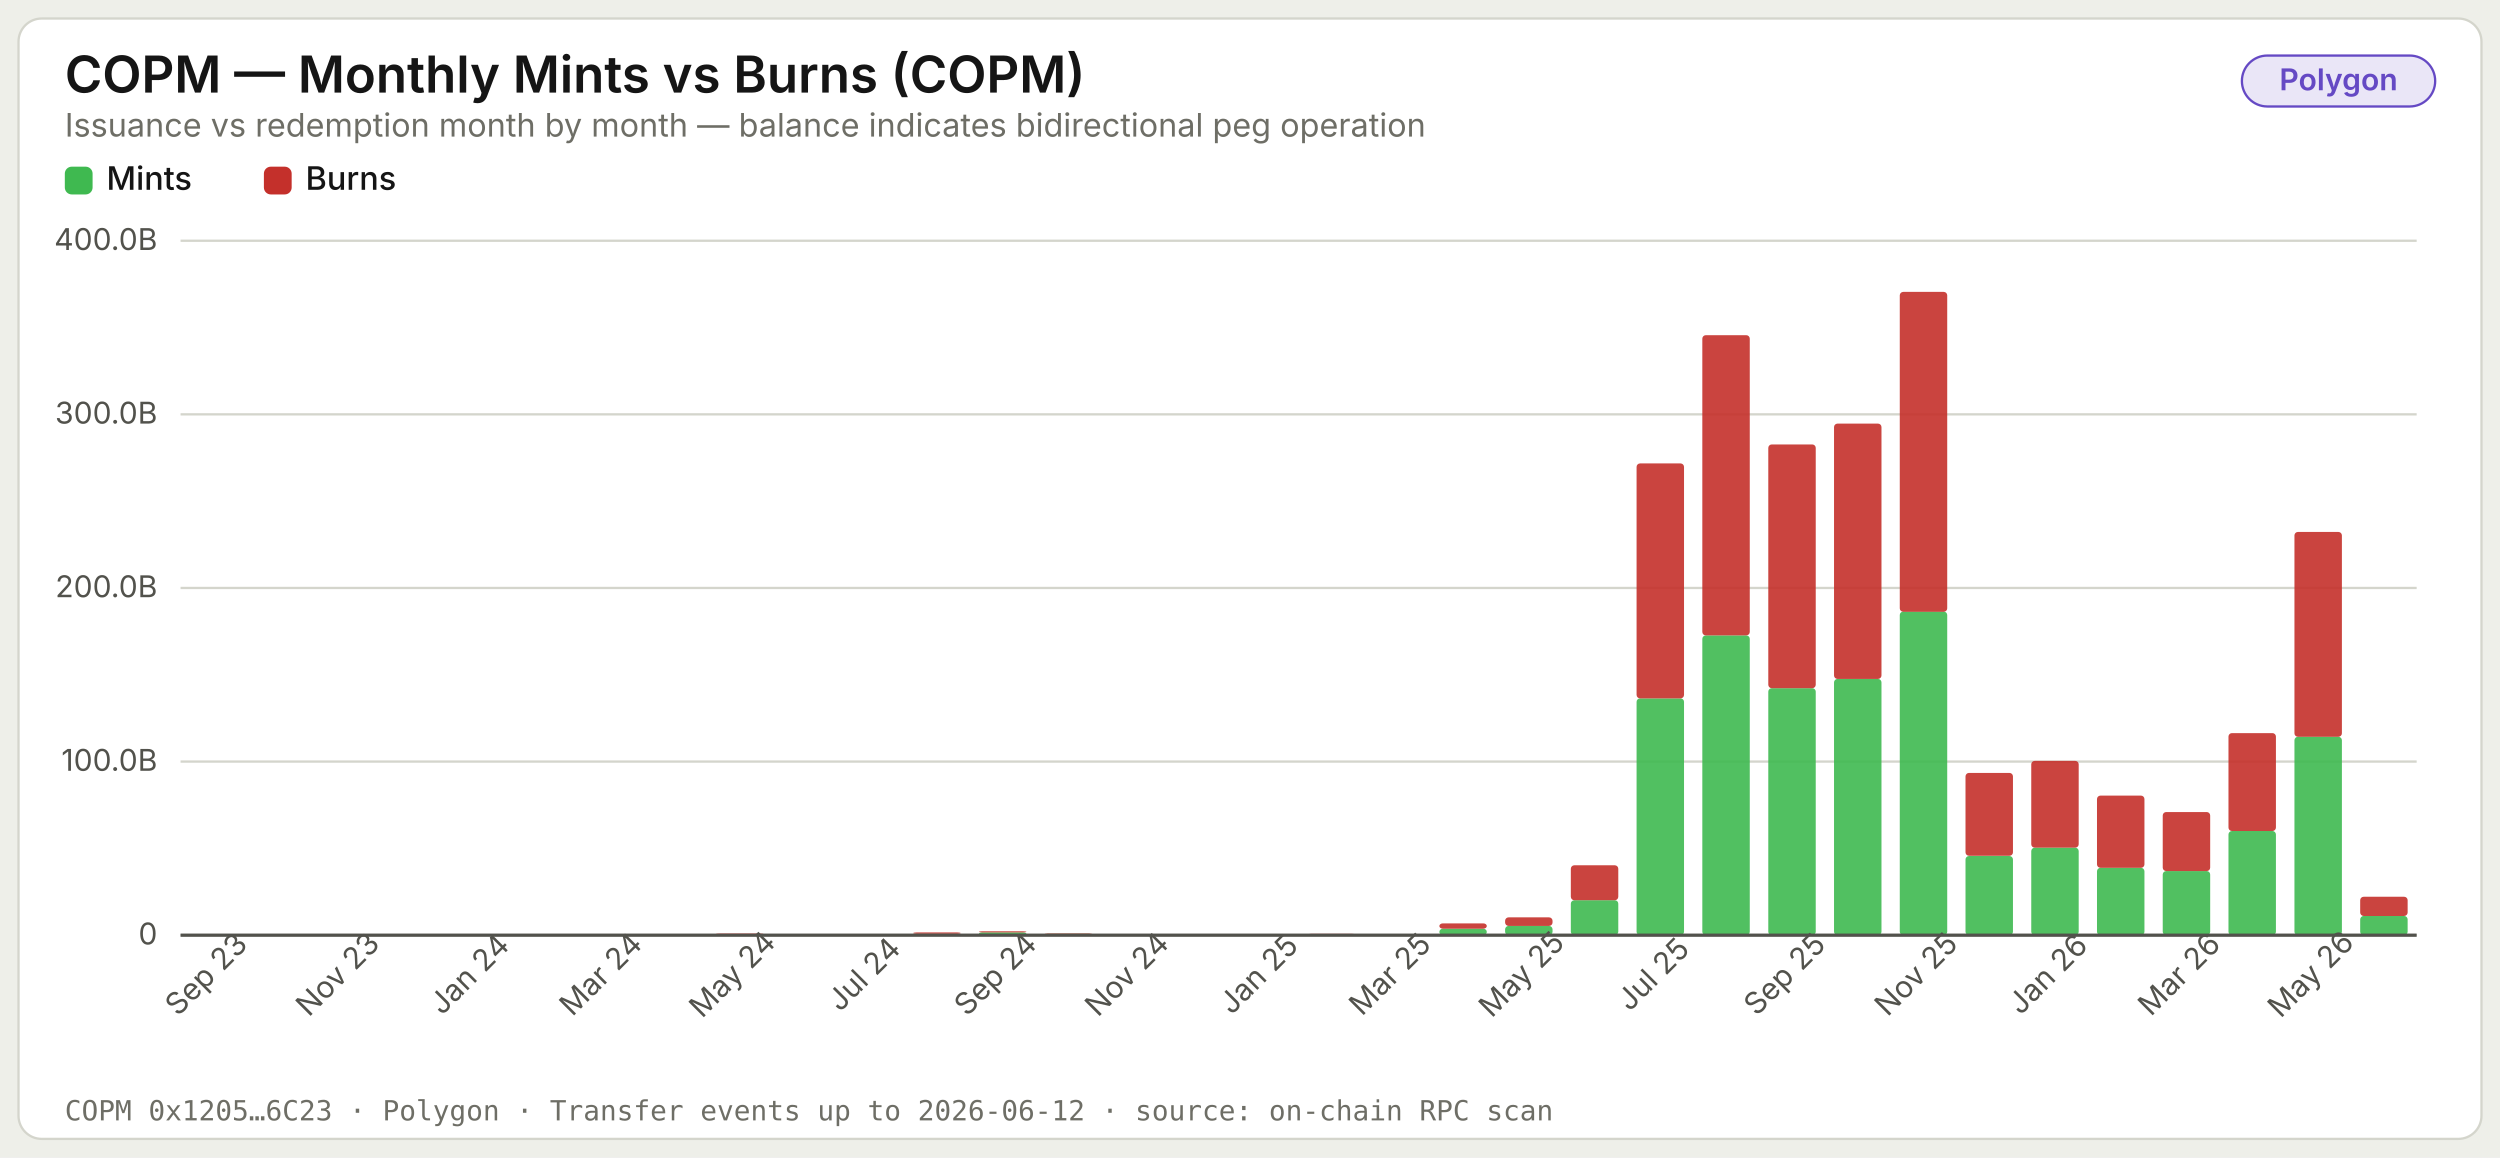
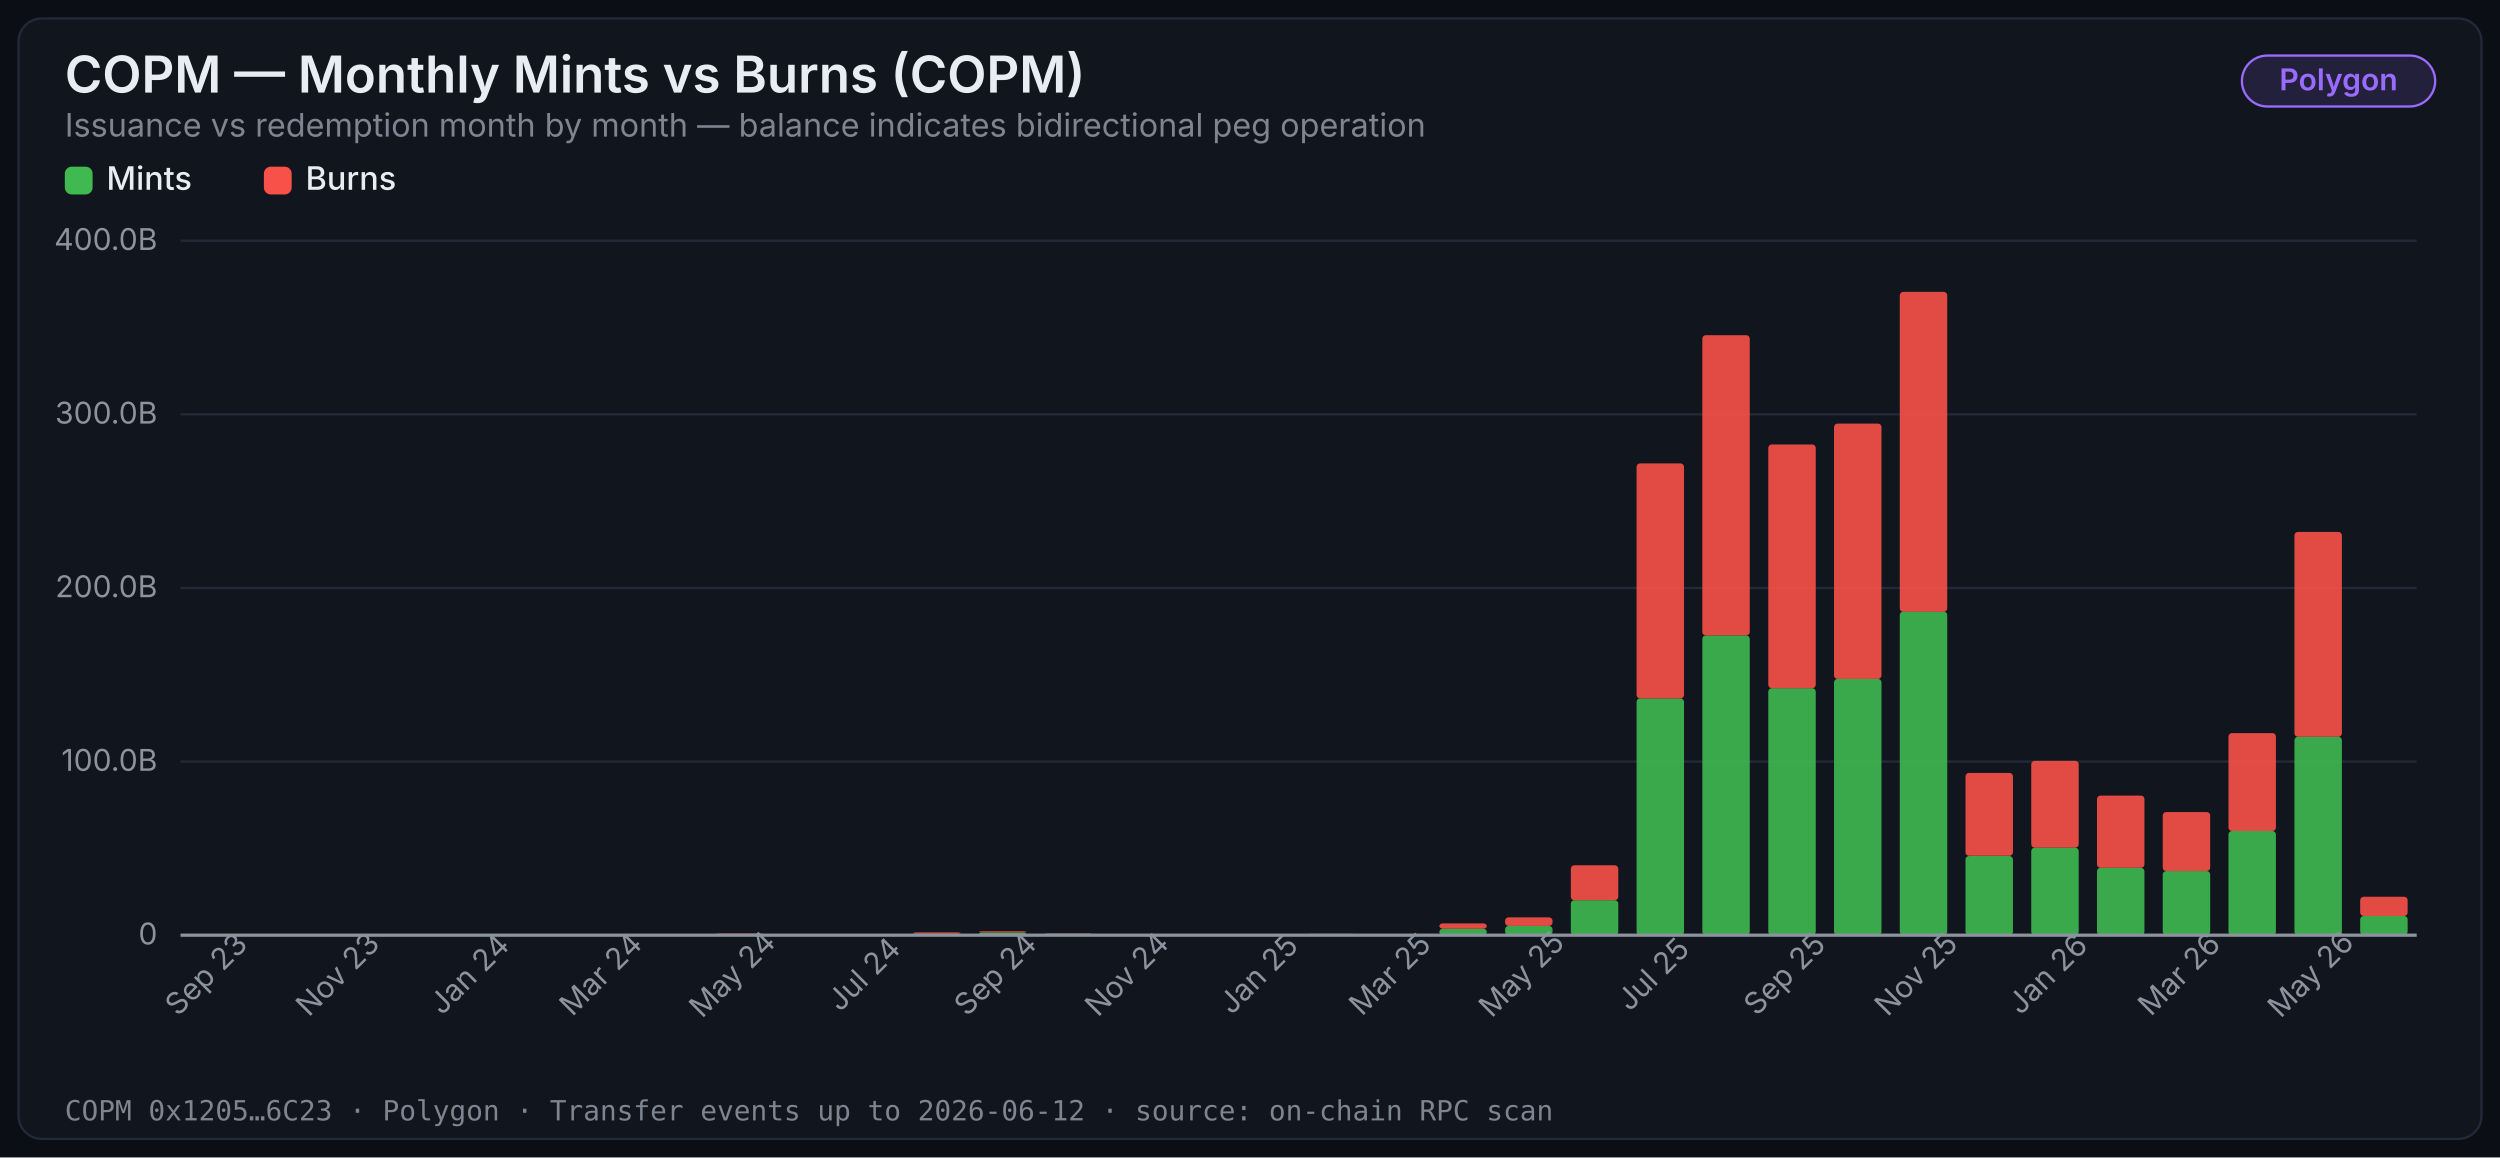
<svg xmlns="http://www.w3.org/2000/svg" width="1080" height="500" viewBox="0 0 1080 500" role="img" aria-label="COPM — Monthly Mints vs Burns (COPM)">
  <style>
-     .title { font: 600 22px -apple-system, 'Segoe UI', system-ui, sans-serif; fill: #151515; }
-     .subtitle { font: 400 14px -apple-system, 'Segoe UI', system-ui, sans-serif; fill: #6e6e66; }
-     .axis { font: 400 13px -apple-system, 'Segoe UI', system-ui, sans-serif; fill: #52524c; }
-     .label { font: 500 14px -apple-system, 'Segoe UI', system-ui, sans-serif; fill: #151515; }
+     .title { font: 600 22px -apple-system, 'Segoe UI', system-ui, sans-serif; fill: #e6edf3; }
+     .subtitle { font: 400 14px -apple-system, 'Segoe UI', system-ui, sans-serif; fill: #7d8590; }
+     .axis { font: 400 13px -apple-system, 'Segoe UI', system-ui, sans-serif; fill: #8b949e; }
+     .label { font: 500 14px -apple-system, 'Segoe UI', system-ui, sans-serif; fill: #e6edf3; }
    .annot { font: 600 13px -apple-system, 'Segoe UI', system-ui, sans-serif; }
    .badge { font: 600 13px -apple-system, 'Segoe UI', system-ui, sans-serif; }
-     .footer { font: 400 12px ui-monospace, 'SF Mono', Menlo, monospace; fill: #6e6e66; }
+     .footer { font: 400 12px ui-monospace, 'SF Mono', Menlo, monospace; fill: #7d8590; }
  </style>
  <defs />
-   <rect width="1080" height="500" fill="#eeefe9" />
-   <rect x="8" y="8" width="1064" height="484" rx="10" fill="#ffffff" stroke="#d4d5cc" stroke-width="1" />
+   <rect width="1080" height="500" fill="#0b0e14" />
+   <rect x="8" y="8" width="1064" height="484" rx="10" fill="#11151d" stroke="#222938" stroke-width="1" />
  <text x="28" y="40" class="title">COPM — Monthly Mints vs Burns (COPM)</text>
-   <rect x="968.5" y="24" width="83.5" height="22" rx="11" fill="#6549c422" stroke="#6549c4" stroke-width="1" />
-   <text x="1010.25" y="39" class="badge" fill="#6549c4" text-anchor="middle">Polygon</text>
+   <rect x="968.5" y="24" width="83.5" height="22" rx="11" fill="#9a6bff22" stroke="#9a6bff" stroke-width="1" />
+   <text x="1010.25" y="39" class="badge" fill="#9a6bff" text-anchor="middle">Polygon</text>
  <text x="28" y="59" class="subtitle">Issuance vs redemption month by month — balance indicates bidirectional peg operation</text>
-   <line x1="78" y1="404" x2="1044" y2="404" stroke="#d4d5cc" stroke-width="1" />
+   <line x1="78" y1="404" x2="1044" y2="404" stroke="#222938" stroke-width="1" />
  <text x="68" y="408" class="axis" text-anchor="end">0</text>
-   <line x1="78" y1="329" x2="1044" y2="329" stroke="#d4d5cc" stroke-width="1" />
+   <line x1="78" y1="329" x2="1044" y2="329" stroke="#222938" stroke-width="1" />
  <text x="68" y="333" class="axis" text-anchor="end">100.0B</text>
-   <line x1="78" y1="254" x2="1044" y2="254" stroke="#d4d5cc" stroke-width="1" />
+   <line x1="78" y1="254" x2="1044" y2="254" stroke="#222938" stroke-width="1" />
  <text x="68" y="258" class="axis" text-anchor="end">200.0B</text>
-   <line x1="78" y1="179" x2="1044" y2="179" stroke="#d4d5cc" stroke-width="1" />
+   <line x1="78" y1="179" x2="1044" y2="179" stroke="#222938" stroke-width="1" />
  <text x="68" y="183" class="axis" text-anchor="end">300.0B</text>
-   <line x1="78" y1="104" x2="1044" y2="104" stroke="#d4d5cc" stroke-width="1" />
+   <line x1="78" y1="104" x2="1044" y2="104" stroke="#222938" stroke-width="1" />
  <text x="68" y="108" class="axis" text-anchor="end">400.0B</text>
  <rect x="28" y="72" width="12" height="12" rx="3" fill="#3fb950" />
  <text x="46" y="82" class="label">Mints</text>
-   <rect x="114" y="72" width="12" height="12" rx="3" fill="#c4302b" />
+   <rect x="114" y="72" width="12" height="12" rx="3" fill="#f85149" />
  <text x="132" y="82" class="label">Burns</text>
  <rect x="82.0" y="404.0" width="20.5" height="0.0" fill="#3fb950" fill-opacity="0.9" rx="1.5" />
-   <rect x="82.0" y="404.0" width="20.5" height="0.0" fill="#c4302b" fill-opacity="0.9" rx="1.5" />
+   <rect x="82.0" y="404.0" width="20.5" height="0.0" fill="#f85149" fill-opacity="0.9" rx="1.5" />
  <text x="92.206" y="424" class="axis" text-anchor="middle" transform="rotate(-45 92.20588 424)">Sep 23</text>
  <rect x="110.4" y="403.9" width="20.5" height="0.1" fill="#3fb950" fill-opacity="0.9" rx="1.5" />
-   <rect x="110.4" y="403.9" width="20.5" height="0.0" fill="#c4302b" fill-opacity="0.9" rx="1.5" />
+   <rect x="110.4" y="403.9" width="20.5" height="0.0" fill="#f85149" fill-opacity="0.9" rx="1.5" />
  <rect x="138.8" y="403.5" width="20.5" height="0.5" fill="#3fb950" fill-opacity="0.9" rx="1.5" />
-   <rect x="138.8" y="403.5" width="20.5" height="0.0" fill="#c4302b" fill-opacity="0.9" rx="1.5" />
+   <rect x="138.8" y="403.5" width="20.5" height="0.0" fill="#f85149" fill-opacity="0.9" rx="1.5" />
  <text x="149.029" y="424" class="axis" text-anchor="middle" transform="rotate(-45 149.0294 424)">Nov 23</text>
  <rect x="167.2" y="404.0" width="20.5" height="0.0" fill="#3fb950" fill-opacity="0.9" rx="1.5" />
-   <rect x="167.2" y="404.0" width="20.5" height="0.0" fill="#c4302b" fill-opacity="0.9" rx="1.5" />
+   <rect x="167.2" y="404.0" width="20.5" height="0.0" fill="#f85149" fill-opacity="0.9" rx="1.5" />
  <rect x="195.6" y="404.0" width="20.5" height="0.0" fill="#3fb950" fill-opacity="0.9" rx="1.5" />
-   <rect x="195.6" y="404.0" width="20.5" height="0.0" fill="#c4302b" fill-opacity="0.9" rx="1.5" />
+   <rect x="195.6" y="404.0" width="20.5" height="0.0" fill="#f85149" fill-opacity="0.9" rx="1.5" />
  <text x="205.853" y="424" class="axis" text-anchor="middle" transform="rotate(-45 205.8529 424)">Jan 24</text>
  <rect x="224.0" y="403.9" width="20.5" height="0.1" fill="#3fb950" fill-opacity="0.9" rx="1.5" />
-   <rect x="224.0" y="403.9" width="20.5" height="0.0" fill="#c4302b" fill-opacity="0.9" rx="1.5" />
+   <rect x="224.0" y="403.9" width="20.5" height="0.0" fill="#f85149" fill-opacity="0.9" rx="1.5" />
  <rect x="252.4" y="403.9" width="20.5" height="0.1" fill="#3fb950" fill-opacity="0.9" rx="1.5" />
-   <rect x="252.4" y="403.9" width="20.5" height="0.0" fill="#c4302b" fill-opacity="0.9" rx="1.5" />
+   <rect x="252.4" y="403.9" width="20.5" height="0.0" fill="#f85149" fill-opacity="0.9" rx="1.5" />
  <text x="262.676" y="424" class="axis" text-anchor="middle" transform="rotate(-45 262.6765 424)">Mar 24</text>
  <rect x="280.9" y="404.0" width="20.5" height="0.0" fill="#3fb950" fill-opacity="0.9" rx="1.5" />
-   <rect x="280.9" y="404.0" width="20.5" height="0.0" fill="#c4302b" fill-opacity="0.9" rx="1.5" />
+   <rect x="280.9" y="404.0" width="20.5" height="0.0" fill="#f85149" fill-opacity="0.9" rx="1.5" />
  <rect x="309.3" y="403.6" width="20.5" height="0.4" fill="#3fb950" fill-opacity="0.9" rx="1.5" />
-   <rect x="309.3" y="403.3" width="20.5" height="0.3" fill="#c4302b" fill-opacity="0.9" rx="1.5" />
+   <rect x="309.3" y="403.3" width="20.5" height="0.3" fill="#f85149" fill-opacity="0.9" rx="1.5" />
  <text x="319.5" y="424" class="axis" text-anchor="middle" transform="rotate(-45 319.5 424)">May 24</text>
  <rect x="337.7" y="403.8" width="20.5" height="0.2" fill="#3fb950" fill-opacity="0.9" rx="1.5" />
-   <rect x="337.7" y="403.8" width="20.5" height="0.1" fill="#c4302b" fill-opacity="0.9" rx="1.5" />
+   <rect x="337.7" y="403.8" width="20.5" height="0.1" fill="#f85149" fill-opacity="0.9" rx="1.5" />
  <rect x="366.1" y="403.7" width="20.5" height="0.3" fill="#3fb950" fill-opacity="0.9" rx="1.5" />
-   <rect x="366.1" y="403.7" width="20.5" height="0.0" fill="#c4302b" fill-opacity="0.9" rx="1.5" />
+   <rect x="366.1" y="403.7" width="20.5" height="0.0" fill="#f85149" fill-opacity="0.9" rx="1.5" />
  <text x="376.324" y="424" class="axis" text-anchor="middle" transform="rotate(-45 376.3235 424)">Jul 24</text>
  <rect x="394.5" y="403.4" width="20.5" height="0.6" fill="#3fb950" fill-opacity="0.9" rx="1.5" />
-   <rect x="394.5" y="402.8" width="20.5" height="0.6" fill="#c4302b" fill-opacity="0.9" rx="1.5" />
+   <rect x="394.5" y="402.8" width="20.5" height="0.6" fill="#f85149" fill-opacity="0.9" rx="1.5" />
  <rect x="422.9" y="402.8" width="20.5" height="1.2" fill="#3fb950" fill-opacity="0.9" rx="1.5" />
-   <rect x="422.9" y="402.3" width="20.5" height="0.5" fill="#c4302b" fill-opacity="0.9" rx="1.5" />
+   <rect x="422.9" y="402.3" width="20.5" height="0.5" fill="#f85149" fill-opacity="0.9" rx="1.5" />
  <text x="433.147" y="424" class="axis" text-anchor="middle" transform="rotate(-45 433.1471 424)">Sep 24</text>
  <rect x="451.3" y="403.4" width="20.5" height="0.6" fill="#3fb950" fill-opacity="0.9" rx="1.5" />
-   <rect x="451.3" y="403.2" width="20.5" height="0.2" fill="#c4302b" fill-opacity="0.9" rx="1.5" />
+   <rect x="451.3" y="403.2" width="20.5" height="0.2" fill="#f85149" fill-opacity="0.9" rx="1.5" />
  <rect x="479.7" y="403.8" width="20.5" height="0.2" fill="#3fb950" fill-opacity="0.9" rx="1.5" />
-   <rect x="479.7" y="403.7" width="20.5" height="0.0" fill="#c4302b" fill-opacity="0.9" rx="1.5" />
+   <rect x="479.7" y="403.7" width="20.5" height="0.0" fill="#f85149" fill-opacity="0.9" rx="1.5" />
  <text x="489.971" y="424" class="axis" text-anchor="middle" transform="rotate(-45 489.9706 424)">Nov 24</text>
  <rect x="508.2" y="403.8" width="20.5" height="0.2" fill="#3fb950" fill-opacity="0.9" rx="1.5" />
-   <rect x="508.2" y="403.8" width="20.5" height="0.0" fill="#c4302b" fill-opacity="0.9" rx="1.5" />
+   <rect x="508.2" y="403.8" width="20.5" height="0.0" fill="#f85149" fill-opacity="0.9" rx="1.5" />
  <rect x="536.6" y="404.0" width="20.5" height="0.0" fill="#3fb950" fill-opacity="0.9" rx="1.5" />
-   <rect x="536.6" y="403.9" width="20.5" height="0.0" fill="#c4302b" fill-opacity="0.9" rx="1.5" />
+   <rect x="536.6" y="403.9" width="20.5" height="0.0" fill="#f85149" fill-opacity="0.9" rx="1.5" />
  <text x="546.794" y="424" class="axis" text-anchor="middle" transform="rotate(-45 546.7941 424)">Jan 25</text>
  <rect x="565.0" y="403.9" width="20.5" height="0.1" fill="#3fb950" fill-opacity="0.9" rx="1.5" />
-   <rect x="565.0" y="403.4" width="20.5" height="0.6" fill="#c4302b" fill-opacity="0.9" rx="1.5" />
+   <rect x="565.0" y="403.4" width="20.5" height="0.6" fill="#f85149" fill-opacity="0.9" rx="1.5" />
  <rect x="593.4" y="403.8" width="20.5" height="0.2" fill="#3fb950" fill-opacity="0.9" rx="1.5" />
-   <rect x="593.4" y="403.6" width="20.5" height="0.3" fill="#c4302b" fill-opacity="0.9" rx="1.5" />
+   <rect x="593.4" y="403.6" width="20.5" height="0.3" fill="#f85149" fill-opacity="0.9" rx="1.5" />
  <text x="603.618" y="424" class="axis" text-anchor="middle" transform="rotate(-45 603.6176 424)">Mar 25</text>
  <rect x="621.8" y="401.2" width="20.5" height="2.8" fill="#3fb950" fill-opacity="0.9" rx="1.5" />
-   <rect x="621.8" y="398.9" width="20.5" height="2.3" fill="#c4302b" fill-opacity="0.9" rx="1.5" />
+   <rect x="621.8" y="398.9" width="20.5" height="2.3" fill="#f85149" fill-opacity="0.9" rx="1.5" />
  <rect x="650.2" y="400.0" width="20.5" height="4.0" fill="#3fb950" fill-opacity="0.9" rx="1.5" />
-   <rect x="650.2" y="396.3" width="20.5" height="3.7" fill="#c4302b" fill-opacity="0.9" rx="1.5" />
+   <rect x="650.2" y="396.3" width="20.5" height="3.7" fill="#f85149" fill-opacity="0.9" rx="1.5" />
  <text x="660.441" y="424" class="axis" text-anchor="middle" transform="rotate(-45 660.4412 424)">May 25</text>
  <rect x="678.6" y="388.9" width="20.5" height="15.1" fill="#3fb950" fill-opacity="0.9" rx="1.5" />
-   <rect x="678.6" y="373.8" width="20.5" height="15.1" fill="#c4302b" fill-opacity="0.9" rx="1.5" />
+   <rect x="678.6" y="373.8" width="20.5" height="15.1" fill="#f85149" fill-opacity="0.9" rx="1.5" />
  <rect x="707.0" y="301.7" width="20.5" height="102.3" fill="#3fb950" fill-opacity="0.9" rx="1.5" />
-   <rect x="707.0" y="200.2" width="20.5" height="101.5" fill="#c4302b" fill-opacity="0.9" rx="1.5" />
+   <rect x="707.0" y="200.2" width="20.5" height="101.5" fill="#f85149" fill-opacity="0.9" rx="1.5" />
  <text x="717.265" y="424" class="axis" text-anchor="middle" transform="rotate(-45 717.2647 424)">Jul 25</text>
  <rect x="735.4" y="274.5" width="20.5" height="129.5" fill="#3fb950" fill-opacity="0.9" rx="1.5" />
-   <rect x="735.4" y="144.8" width="20.5" height="129.7" fill="#c4302b" fill-opacity="0.9" rx="1.5" />
+   <rect x="735.4" y="144.8" width="20.5" height="129.7" fill="#f85149" fill-opacity="0.9" rx="1.5" />
  <rect x="763.9" y="297.3" width="20.5" height="106.7" fill="#3fb950" fill-opacity="0.9" rx="1.5" />
-   <rect x="763.9" y="192.0" width="20.5" height="105.3" fill="#c4302b" fill-opacity="0.9" rx="1.5" />
+   <rect x="763.9" y="192.0" width="20.5" height="105.3" fill="#f85149" fill-opacity="0.9" rx="1.5" />
  <text x="774.088" y="424" class="axis" text-anchor="middle" transform="rotate(-45 774.0882 424)">Sep 25</text>
  <rect x="792.3" y="293.3" width="20.5" height="110.7" fill="#3fb950" fill-opacity="0.9" rx="1.5" />
-   <rect x="792.3" y="183.0" width="20.5" height="110.3" fill="#c4302b" fill-opacity="0.9" rx="1.5" />
+   <rect x="792.3" y="183.0" width="20.5" height="110.3" fill="#f85149" fill-opacity="0.9" rx="1.5" />
  <rect x="820.7" y="264.2" width="20.5" height="139.8" fill="#3fb950" fill-opacity="0.9" rx="1.5" />
-   <rect x="820.7" y="126.1" width="20.5" height="138.2" fill="#c4302b" fill-opacity="0.9" rx="1.5" />
+   <rect x="820.7" y="126.1" width="20.5" height="138.2" fill="#f85149" fill-opacity="0.9" rx="1.5" />
  <text x="830.912" y="424" class="axis" text-anchor="middle" transform="rotate(-45 830.9118 424)">Nov 25</text>
  <rect x="849.1" y="369.8" width="20.5" height="34.2" fill="#3fb950" fill-opacity="0.9" rx="1.5" />
-   <rect x="849.1" y="333.9" width="20.5" height="35.8" fill="#c4302b" fill-opacity="0.9" rx="1.5" />
+   <rect x="849.1" y="333.9" width="20.5" height="35.8" fill="#f85149" fill-opacity="0.9" rx="1.5" />
  <rect x="877.5" y="366.2" width="20.5" height="37.8" fill="#3fb950" fill-opacity="0.9" rx="1.5" />
-   <rect x="877.5" y="328.7" width="20.5" height="37.5" fill="#c4302b" fill-opacity="0.9" rx="1.5" />
+   <rect x="877.5" y="328.7" width="20.5" height="37.5" fill="#f85149" fill-opacity="0.9" rx="1.5" />
  <text x="887.735" y="424" class="axis" text-anchor="middle" transform="rotate(-45 887.7353 424)">Jan 26</text>
  <rect x="905.9" y="374.9" width="20.5" height="29.1" fill="#3fb950" fill-opacity="0.9" rx="1.5" />
-   <rect x="905.9" y="343.7" width="20.5" height="31.2" fill="#c4302b" fill-opacity="0.9" rx="1.5" />
+   <rect x="905.9" y="343.7" width="20.5" height="31.2" fill="#f85149" fill-opacity="0.9" rx="1.5" />
  <rect x="934.3" y="376.3" width="20.5" height="27.7" fill="#3fb950" fill-opacity="0.9" rx="1.5" />
-   <rect x="934.3" y="350.8" width="20.5" height="25.5" fill="#c4302b" fill-opacity="0.9" rx="1.5" />
+   <rect x="934.3" y="350.8" width="20.5" height="25.5" fill="#f85149" fill-opacity="0.9" rx="1.5" />
  <text x="944.559" y="424" class="axis" text-anchor="middle" transform="rotate(-45 944.5588 424)">Mar 26</text>
  <rect x="962.7" y="359.0" width="20.5" height="45.0" fill="#3fb950" fill-opacity="0.9" rx="1.5" />
-   <rect x="962.7" y="316.7" width="20.5" height="42.3" fill="#c4302b" fill-opacity="0.9" rx="1.5" />
+   <rect x="962.7" y="316.7" width="20.5" height="42.3" fill="#f85149" fill-opacity="0.9" rx="1.5" />
  <rect x="991.2" y="318.3" width="20.5" height="85.7" fill="#3fb950" fill-opacity="0.9" rx="1.5" />
-   <rect x="991.2" y="229.8" width="20.5" height="88.5" fill="#c4302b" fill-opacity="0.9" rx="1.5" />
+   <rect x="991.2" y="229.8" width="20.5" height="88.5" fill="#f85149" fill-opacity="0.9" rx="1.5" />
  <text x="1001.382" y="424" class="axis" text-anchor="middle" transform="rotate(-45 1001.382 424)">May 26</text>
  <rect x="1019.6" y="395.7" width="20.5" height="8.3" fill="#3fb950" fill-opacity="0.9" rx="1.5" />
-   <rect x="1019.6" y="387.4" width="20.5" height="8.3" fill="#c4302b" fill-opacity="0.9" rx="1.5" />
-   <line x1="78" y1="404" x2="1044" y2="404" stroke="#52524c" stroke-width="1.4" />
+   <rect x="1019.6" y="387.4" width="20.5" height="8.3" fill="#f85149" fill-opacity="0.9" rx="1.5" />
+   <line x1="78" y1="404" x2="1044" y2="404" stroke="#8b949e" stroke-width="1.4" />
  <text x="28" y="484" class="footer">COPM 0x1205…6C23 · Polygon · Transfer events up to 2026-06-12 · source: on-chain RPC scan</text>
</svg>
